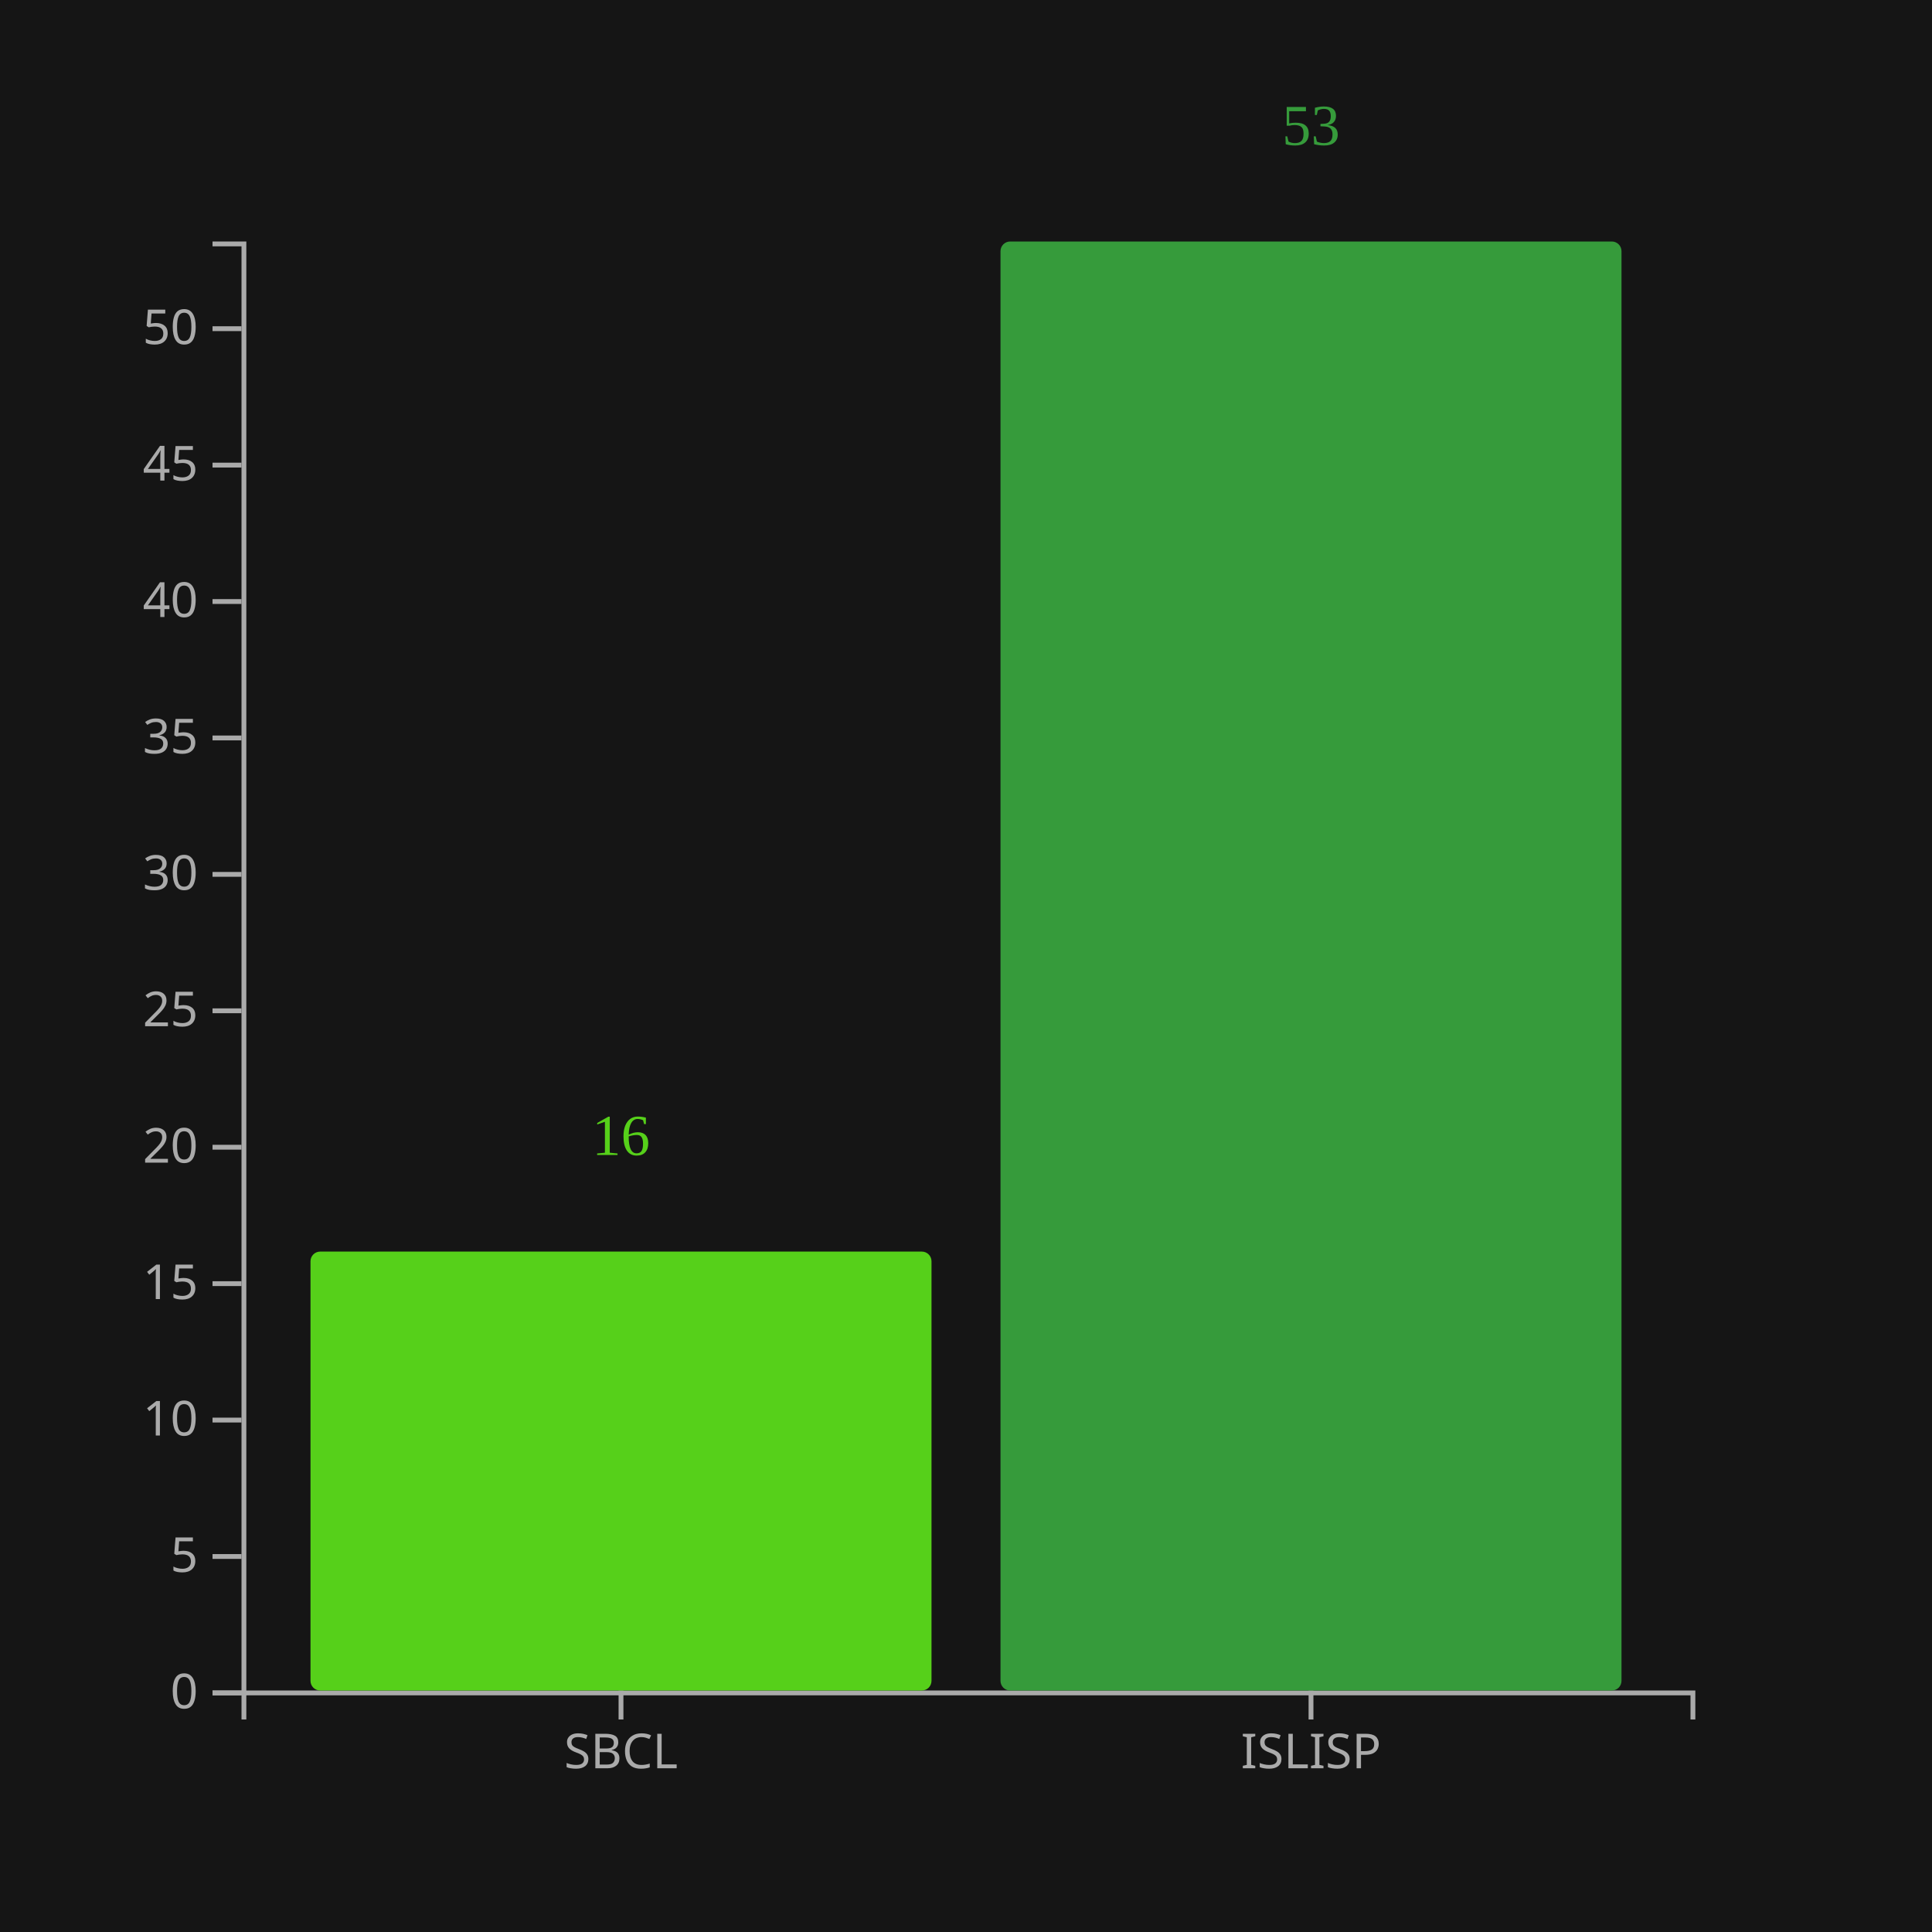
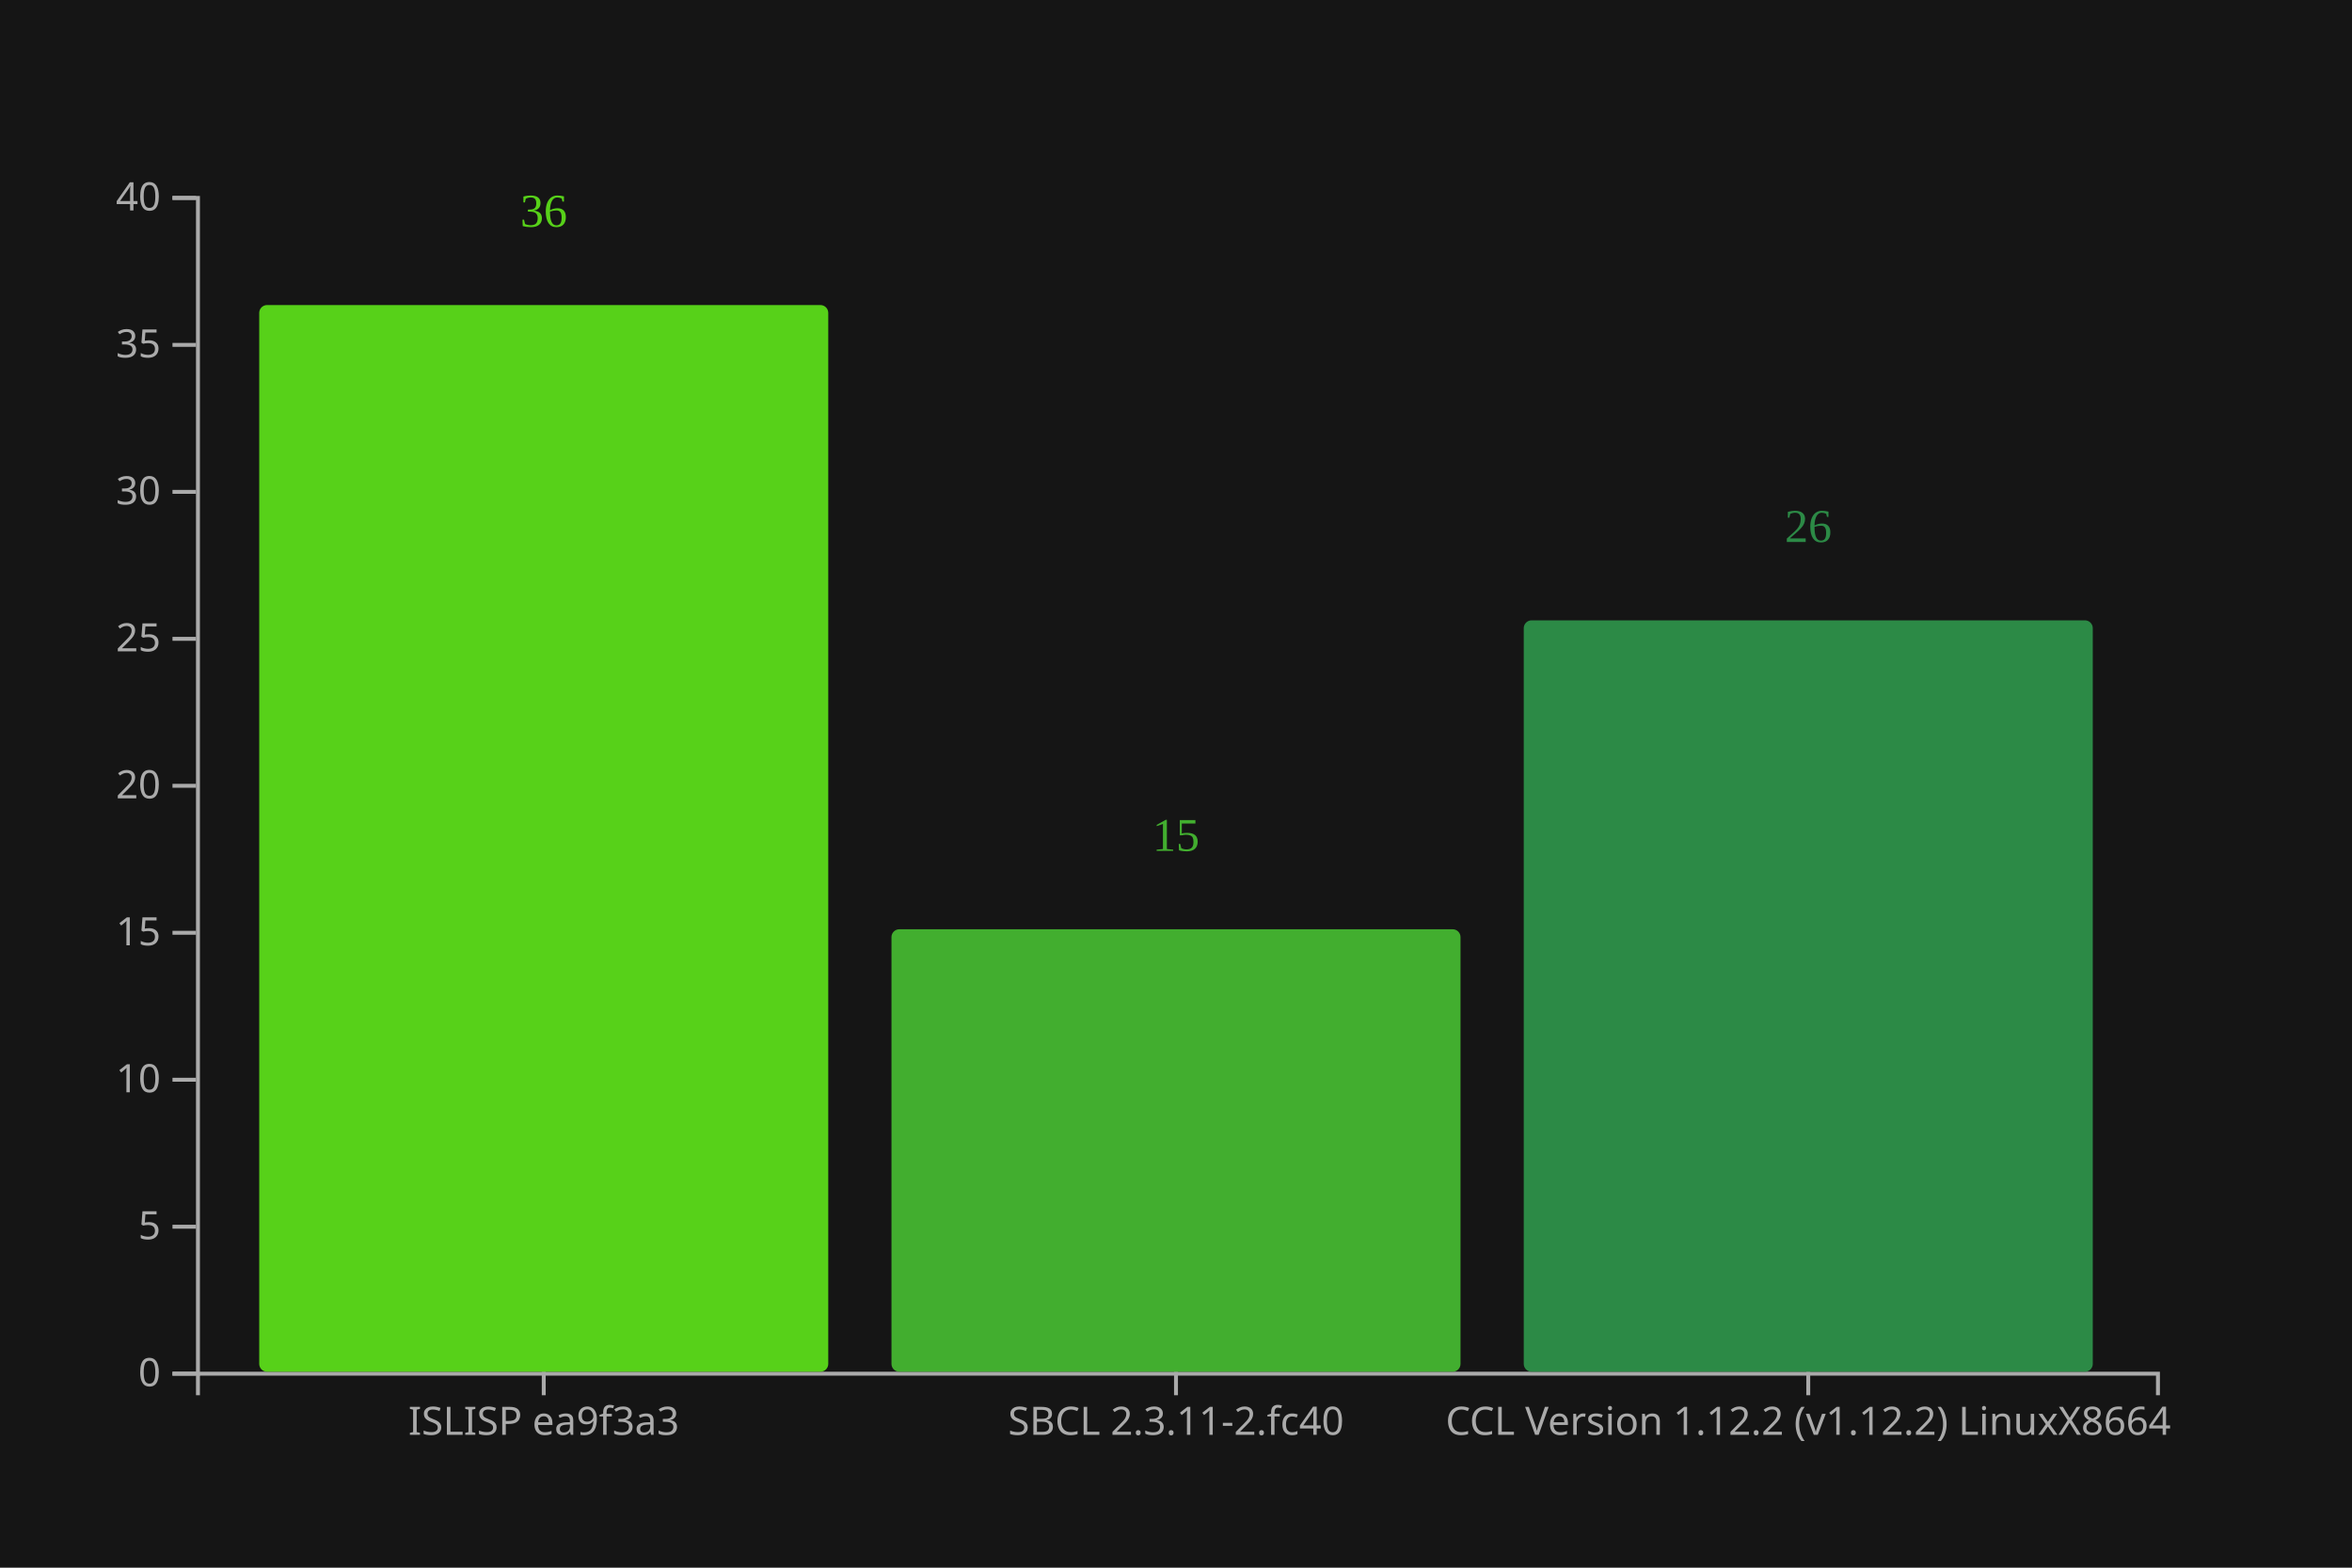
- <svg xmlns="http://www.w3.org/2000/svg" width="400" height="400" class="benchmark-chart">
-   <rect width="400" height="400" fill="#151515" />
+ <svg xmlns="http://www.w3.org/2000/svg" width="600" height="400" class="benchmark-chart">
+   <rect width="600" height="400" fill="#151515" />
  <g class="x-axis" transform="translate(0, 350)" fill="none" font-size="10" font-family="sans-serif" text-anchor="middle">
-     <path class="domain" stroke="#aaaaaa" d="M50.5,6V0.5H350.5V6" />
-     <g class="tick" opacity="1" transform="translate(128.5714,0)">
+     <path class="domain" stroke="#aaaaaa" d="M50.5,6V0.5H550.5V6" />
+     <g class="tick" opacity="1" transform="translate(138.7097,0)">
      <line stroke="#aaaaaa" y2="6" />
-       <text fill="#aaaaaa" y="9" dy="0.71em">SBCL</text>
+       <text fill="#aaaaaa" y="9" dy="0.71em">ISLISP ea9f3a3</text>
    </g>
-     <g class="tick" opacity="1" transform="translate(271.4286,0)">
+     <g class="tick" opacity="1" transform="translate(300,0)">
      <line stroke="#aaaaaa" y2="6" />
-       <text fill="#aaaaaa" y="9" dy="0.71em">ISLISP</text>
+       <text fill="#aaaaaa" y="9" dy="0.71em">SBCL 2.3.11-2.fc40</text>
+     </g>
+     <g class="tick" opacity="1" transform="translate(461.2903,0)">
+       <line stroke="#aaaaaa" y2="6" />
+       <text fill="#aaaaaa" y="9" dy="0.71em">CCL Version 1.12.2 (v1.12.2) LinuxX8664</text>
    </g>
  </g>
  <g class="y-axis" transform="translate(50, 0)" fill="none" font-size="10" font-family="sans-serif" text-anchor="end">
    <path class="domain" stroke="#aaaaaa" d="M-6,350.5H0.5V50.5H-6" />
    <g class="tick" opacity="1" transform="translate(0,350.5)">
      <line stroke="#aaaaaa" x2="-6" />
      <text fill="#aaaaaa" x="-9" dy="0.32em">0</text>
    </g>
-     <g class="tick" opacity="1" transform="translate(0,322.2549)">
+     <g class="tick" opacity="1" transform="translate(0,313)">
      <line stroke="#aaaaaa" x2="-6" />
      <text fill="#aaaaaa" x="-9" dy="0.32em">5</text>
    </g>
-     <g class="tick" opacity="1" transform="translate(0,294.0098)">
+     <g class="tick" opacity="1" transform="translate(0,275.5)">
      <line stroke="#aaaaaa" x2="-6" />
      <text fill="#aaaaaa" x="-9" dy="0.32em">10</text>
    </g>
-     <g class="tick" opacity="1" transform="translate(0,265.7648)">
+     <g class="tick" opacity="1" transform="translate(0,238)">
      <line stroke="#aaaaaa" x2="-6" />
      <text fill="#aaaaaa" x="-9" dy="0.32em">15</text>
    </g>
-     <g class="tick" opacity="1" transform="translate(0,237.5197)">
+     <g class="tick" opacity="1" transform="translate(0,200.5)">
      <line stroke="#aaaaaa" x2="-6" />
      <text fill="#aaaaaa" x="-9" dy="0.32em">20</text>
    </g>
-     <g class="tick" opacity="1" transform="translate(0,209.2746)">
+     <g class="tick" opacity="1" transform="translate(0,163)">
      <line stroke="#aaaaaa" x2="-6" />
      <text fill="#aaaaaa" x="-9" dy="0.32em">25</text>
    </g>
-     <g class="tick" opacity="1" transform="translate(0,181.0295)">
+     <g class="tick" opacity="1" transform="translate(0,125.5)">
      <line stroke="#aaaaaa" x2="-6" />
      <text fill="#aaaaaa" x="-9" dy="0.32em">30</text>
    </g>
-     <g class="tick" opacity="1" transform="translate(0,152.7845)">
+     <g class="tick" opacity="1" transform="translate(0,88)">
      <line stroke="#aaaaaa" x2="-6" />
      <text fill="#aaaaaa" x="-9" dy="0.32em">35</text>
    </g>
-     <g class="tick" opacity="1" transform="translate(0,124.5394)">
+     <g class="tick" opacity="1" transform="translate(0,50.5)">
      <line stroke="#aaaaaa" x2="-6" />
      <text fill="#aaaaaa" x="-9" dy="0.32em">40</text>
-     </g>
-     <g class="tick" opacity="1" transform="translate(0,96.2943)">
-       <line stroke="#aaaaaa" x2="-6" />
-       <text fill="#aaaaaa" x="-9" dy="0.32em">45</text>
-     </g>
-     <g class="tick" opacity="1" transform="translate(0,68.04922)">
-       <line stroke="#aaaaaa" x2="-6" />
-       <text fill="#aaaaaa" x="-9" dy="0.32em">50</text>
    </g>
  </g>
  <g>
    <g class="data-bar" text-anchor="middle">
-       <rect x="64.286" y="259.128" width="128.571" height="90.872" rx="2" ry="2" fill="rgb(86, 208, 26)" />
-       <text y="239.128" x="128.571" fill="rgb(86, 208, 26)">16</text>
+       <rect x="66.129" y="77.837" width="145.161" height="272.163" rx="2" ry="2" fill="rgb(87, 209, 25)" />
+       <text y="57.837" x="138.71" fill="rgb(87, 209, 25)">36</text>
    </g>
    <g class="data-bar" text-anchor="middle">
-       <rect x="207.143" y="50" width="128.571" height="300" rx="2" ry="2" fill="rgb(54, 155, 59)" />
-       <text y="30" x="271.429" fill="rgb(54, 155, 59)">53</text>
+       <rect x="227.419" y="237.104" width="145.161" height="112.896" rx="2" ry="2" fill="rgb(66, 174, 47)" />
+       <text y="217.104" x="300" fill="rgb(66, 174, 47)">15</text>
+     </g>
+     <g class="data-bar" text-anchor="middle">
+       <rect x="388.71" y="158.282" width="145.161" height="191.718" rx="2" ry="2" fill="rgb(44, 138, 70)" />
+       <text y="138.282" x="461.29" fill="rgb(44, 138, 70)">26</text>
    </g>
  </g>
</svg>
